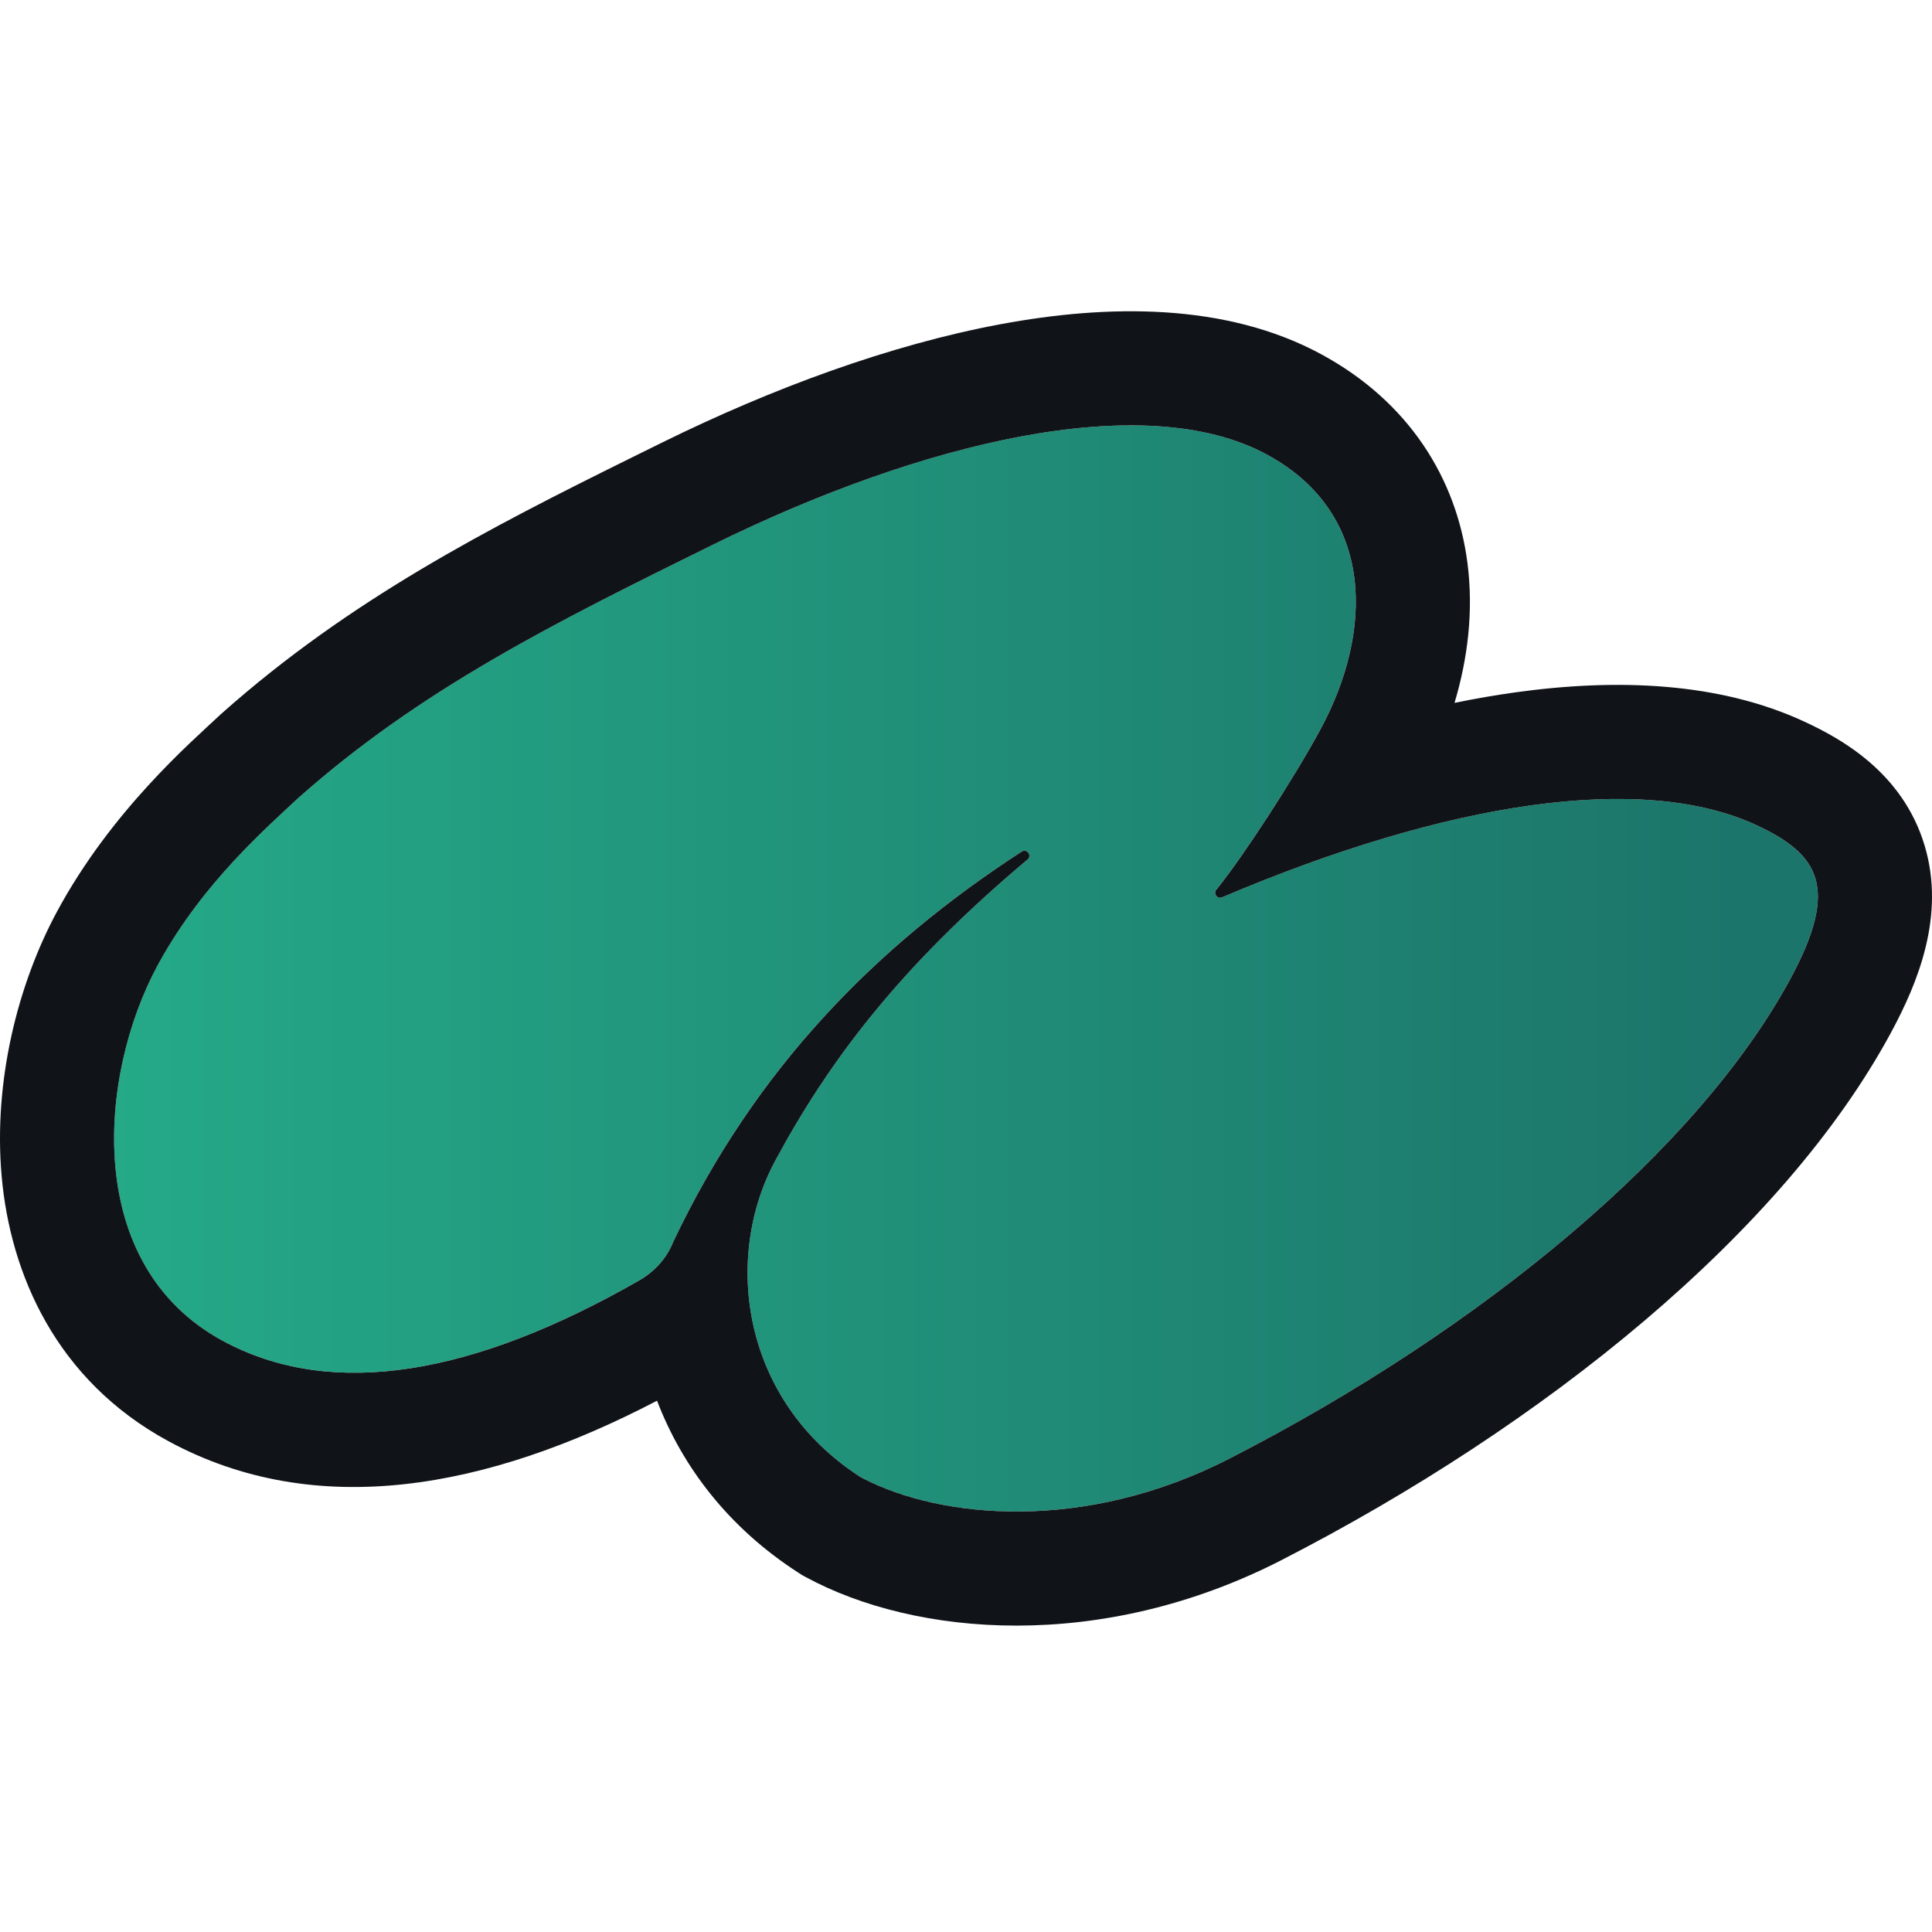
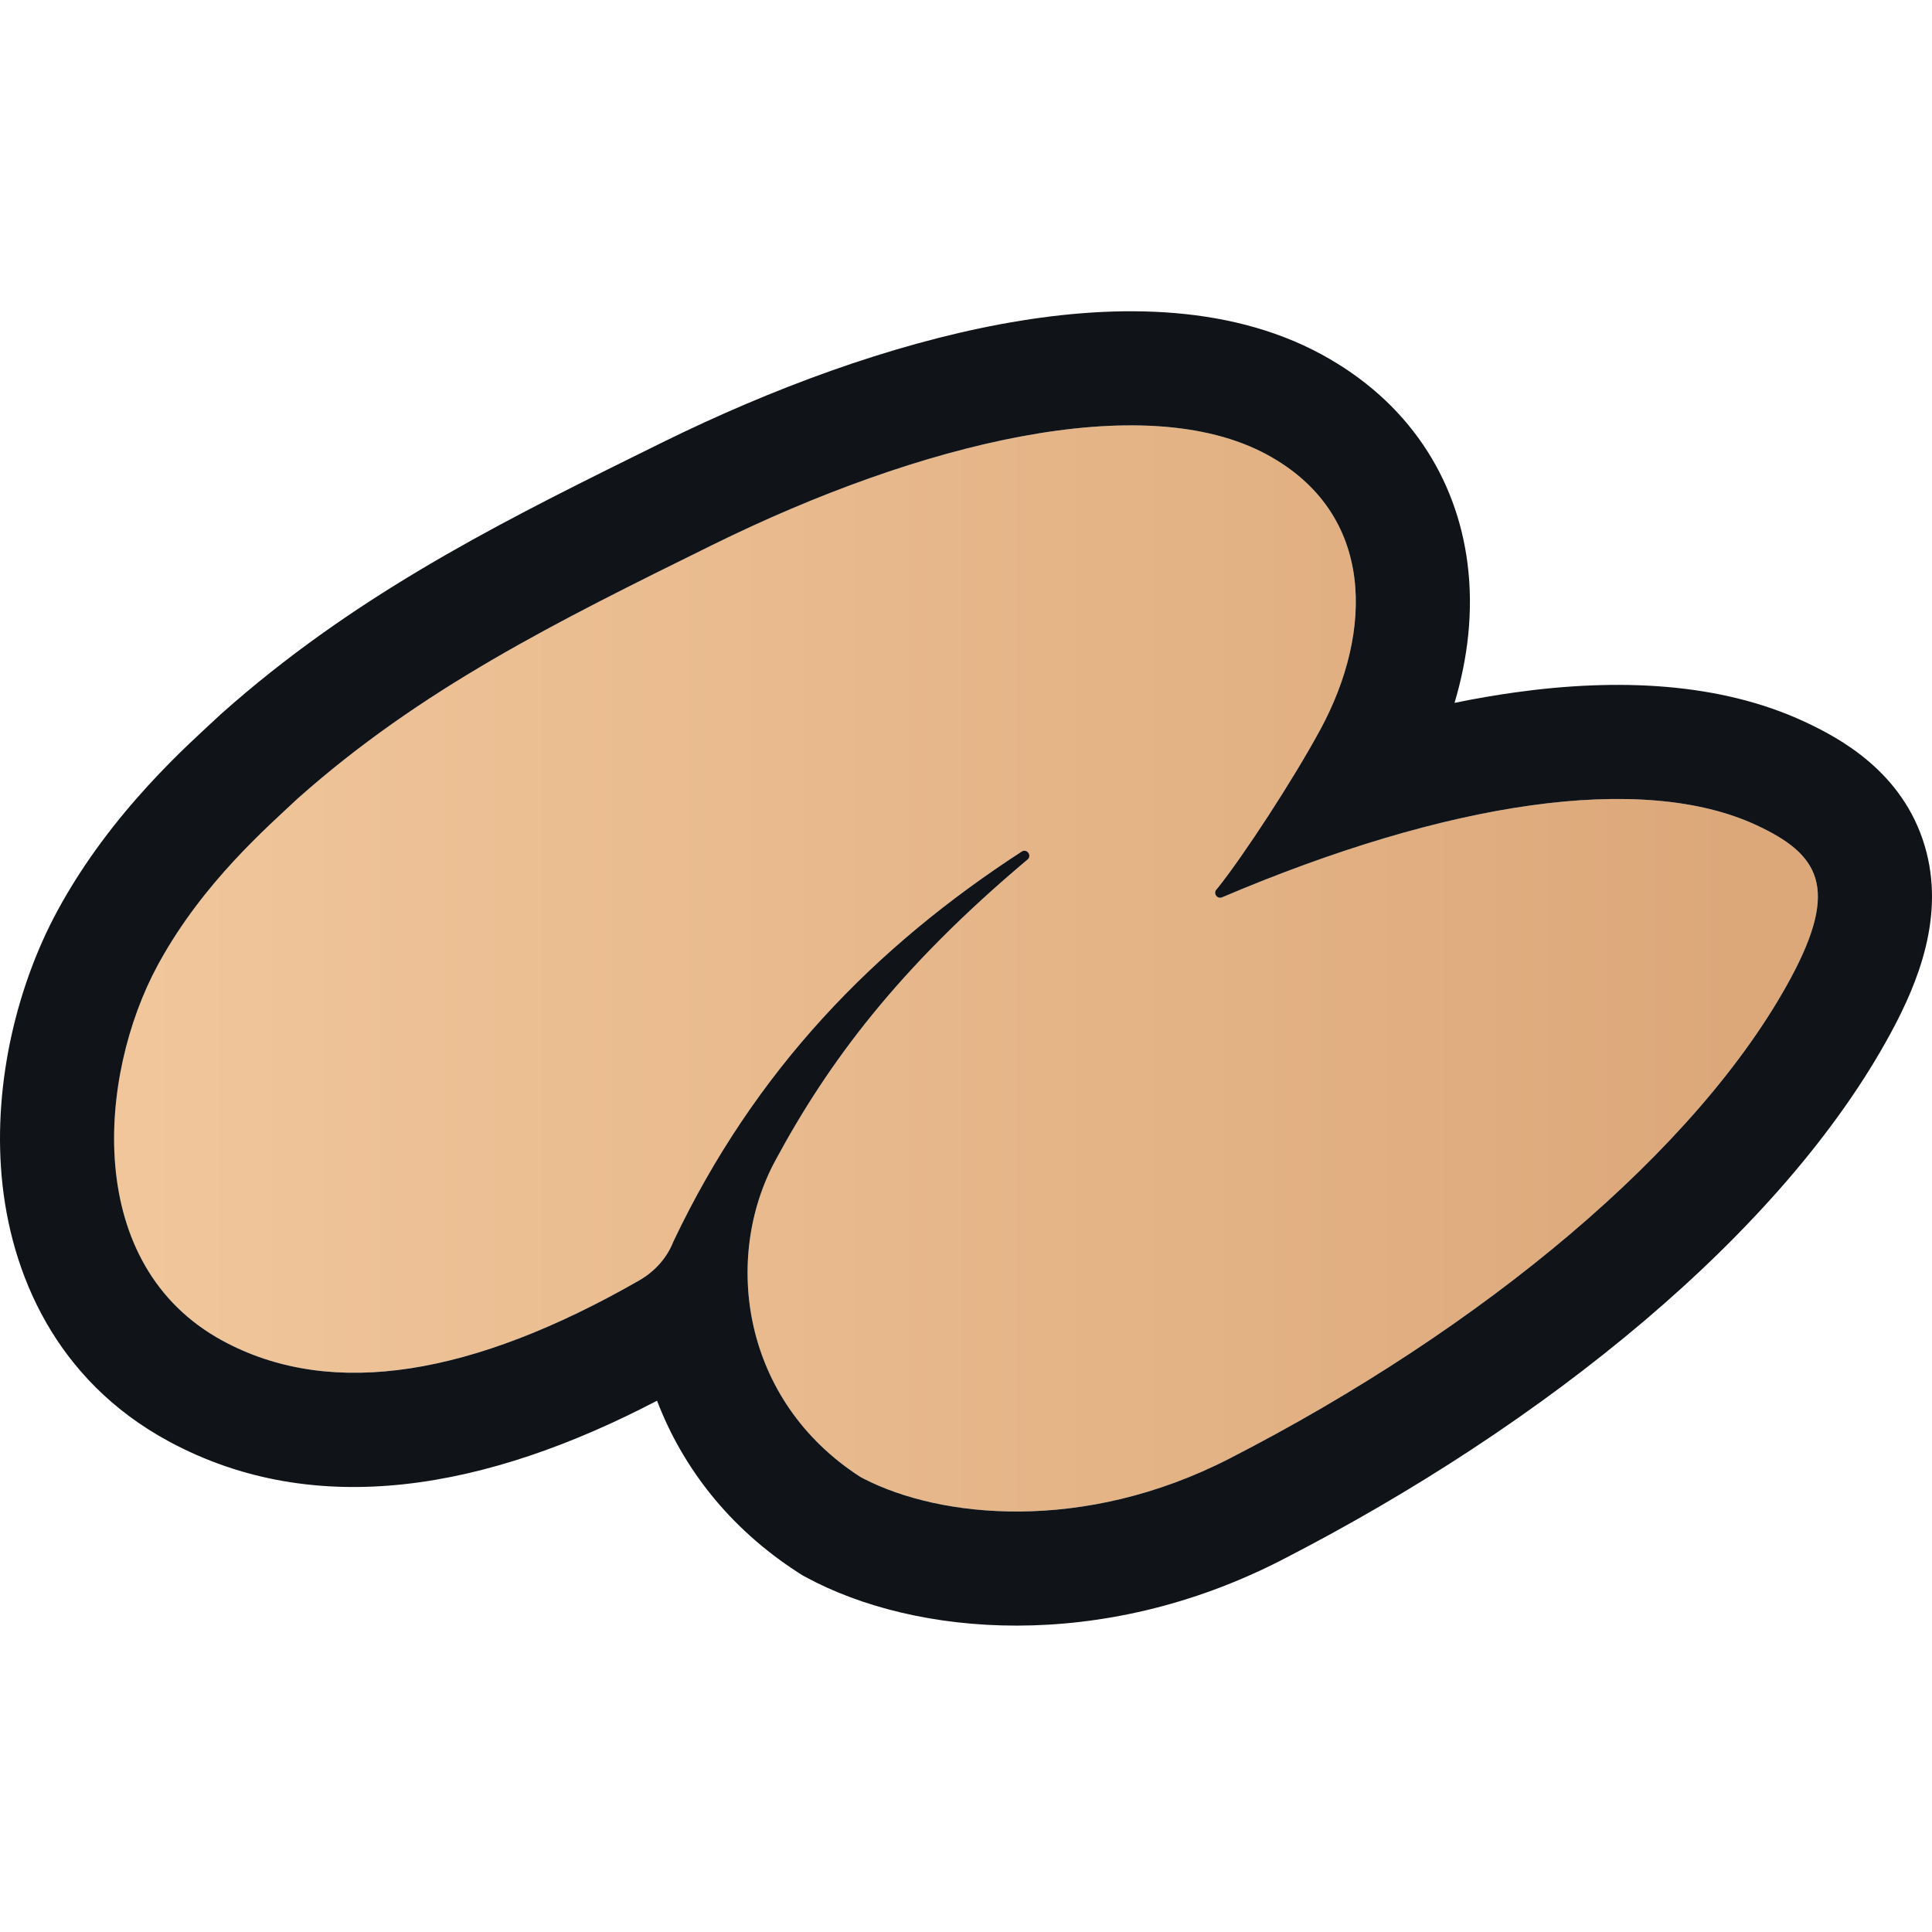
<svg xmlns="http://www.w3.org/2000/svg" width="180" height="180" viewBox="0 0 180 180" fill="none">
  <path d="M14.665 89.974C18.764 82.372 24.806 77.146 27.743 74.387C39.203 64.205 51.666 58.021 66.386 50.763C85.737 41.223 106.586 36.143 118.04 42.354C128.207 47.866 127.9 58.9 123.05 67.897C120.398 72.815 115.599 80.09 113.373 82.827C112.977 83.171 113.374 83.805 113.859 83.599C134.85 74.67 152.99 71.931 163.638 76.876C169.458 79.578 171.403 82.66 166.837 91.129C158.232 107.088 138.168 123.77 114.538 135.893C100.675 143.007 87.096 141.361 80.142 137.591C69.127 130.49 67.317 117.245 72.231 108.131C77.144 99.017 83.658 90.223 95.719 80.09C96.163 79.743 95.718 79.054 95.216 79.317C81.532 88.2 70.37 99.589 62.726 115.688C62.127 117.218 60.986 118.467 59.563 119.285C43.69 128.387 30.653 130.29 20.746 124.918C7.702 117.845 9.134 100.234 14.665 89.974Z" fill="url(#paint0_linear_3998_5)" />
  <path d="M5.31 84.931C1.662 91.699 -0.629 100.731 0.153 109.58C0.96 118.7 5.235 128.6 15.681 134.265C29.432 141.72 45.398 138.764 61.215 130.5C63.572 136.664 67.885 142.337 74.384 146.526L74.723 146.745L75.077 146.937C85.289 152.474 102.587 153.976 119.393 145.352L119.392 145.352C143.888 132.784 166.127 114.85 176.195 96.175C178.675 91.576 181.257 85.331 179.325 78.819C177.273 71.901 171.39 68.756 168.117 67.236C160.179 63.55 150.647 63.187 141.162 64.508C139.316 64.765 137.432 65.092 135.515 65.485C136.743 61.384 137.298 56.948 136.721 52.464C135.706 44.569 131.252 37.426 123.109 33.011C114.18 28.17 103.148 28.358 93.232 30.203C82.956 32.115 71.965 36.163 61.687 41.23L58.968 42.573C45.417 49.27 32.586 55.868 20.685 66.442L20.574 66.54L20.467 66.641C17.857 69.093 10.387 75.515 5.31 84.931ZM20.748 124.92C7.704 117.847 9.136 100.235 14.667 89.976L14.861 89.621C18.954 82.211 24.854 77.104 27.745 74.388C39.205 64.207 51.667 58.023 66.388 50.765C85.739 41.225 106.588 36.145 118.042 42.355C128.209 47.868 127.902 58.902 123.052 67.898C120.44 72.742 115.745 79.871 113.477 82.701L113.375 82.828C112.979 83.172 113.376 83.806 113.86 83.601C134.851 74.672 152.992 71.933 163.64 76.877C169.46 79.58 171.404 82.662 166.839 91.13C158.234 107.09 138.17 123.771 114.54 135.895C100.894 142.897 87.522 141.412 80.474 137.768L80.143 137.592C69.129 130.491 67.319 117.247 72.232 108.133C77.146 99.019 83.659 90.225 95.72 80.091C96.165 79.744 95.72 79.056 95.218 79.319C81.534 88.202 70.372 99.59 62.728 115.689C62.129 117.219 60.988 118.469 59.565 119.287C43.94 128.247 31.063 130.23 21.215 125.166L20.748 124.92Z" fill="#101419" />
  <defs>
    <linearGradient id="paint0_linear_3998_5" x1="2.908" y1="84.043" x2="161.646" y2="84.043" gradientUnits="userSpaceOnUse">
-       <stop stop-color="#25AC89" />
-       <stop offset="1" stop-color="#1C756A" />
+       <stop stop-color="#F2C89D" />
+       <stop offset="1" stop-color="#DCA87A" />
    </linearGradient>
  </defs>
</svg>
